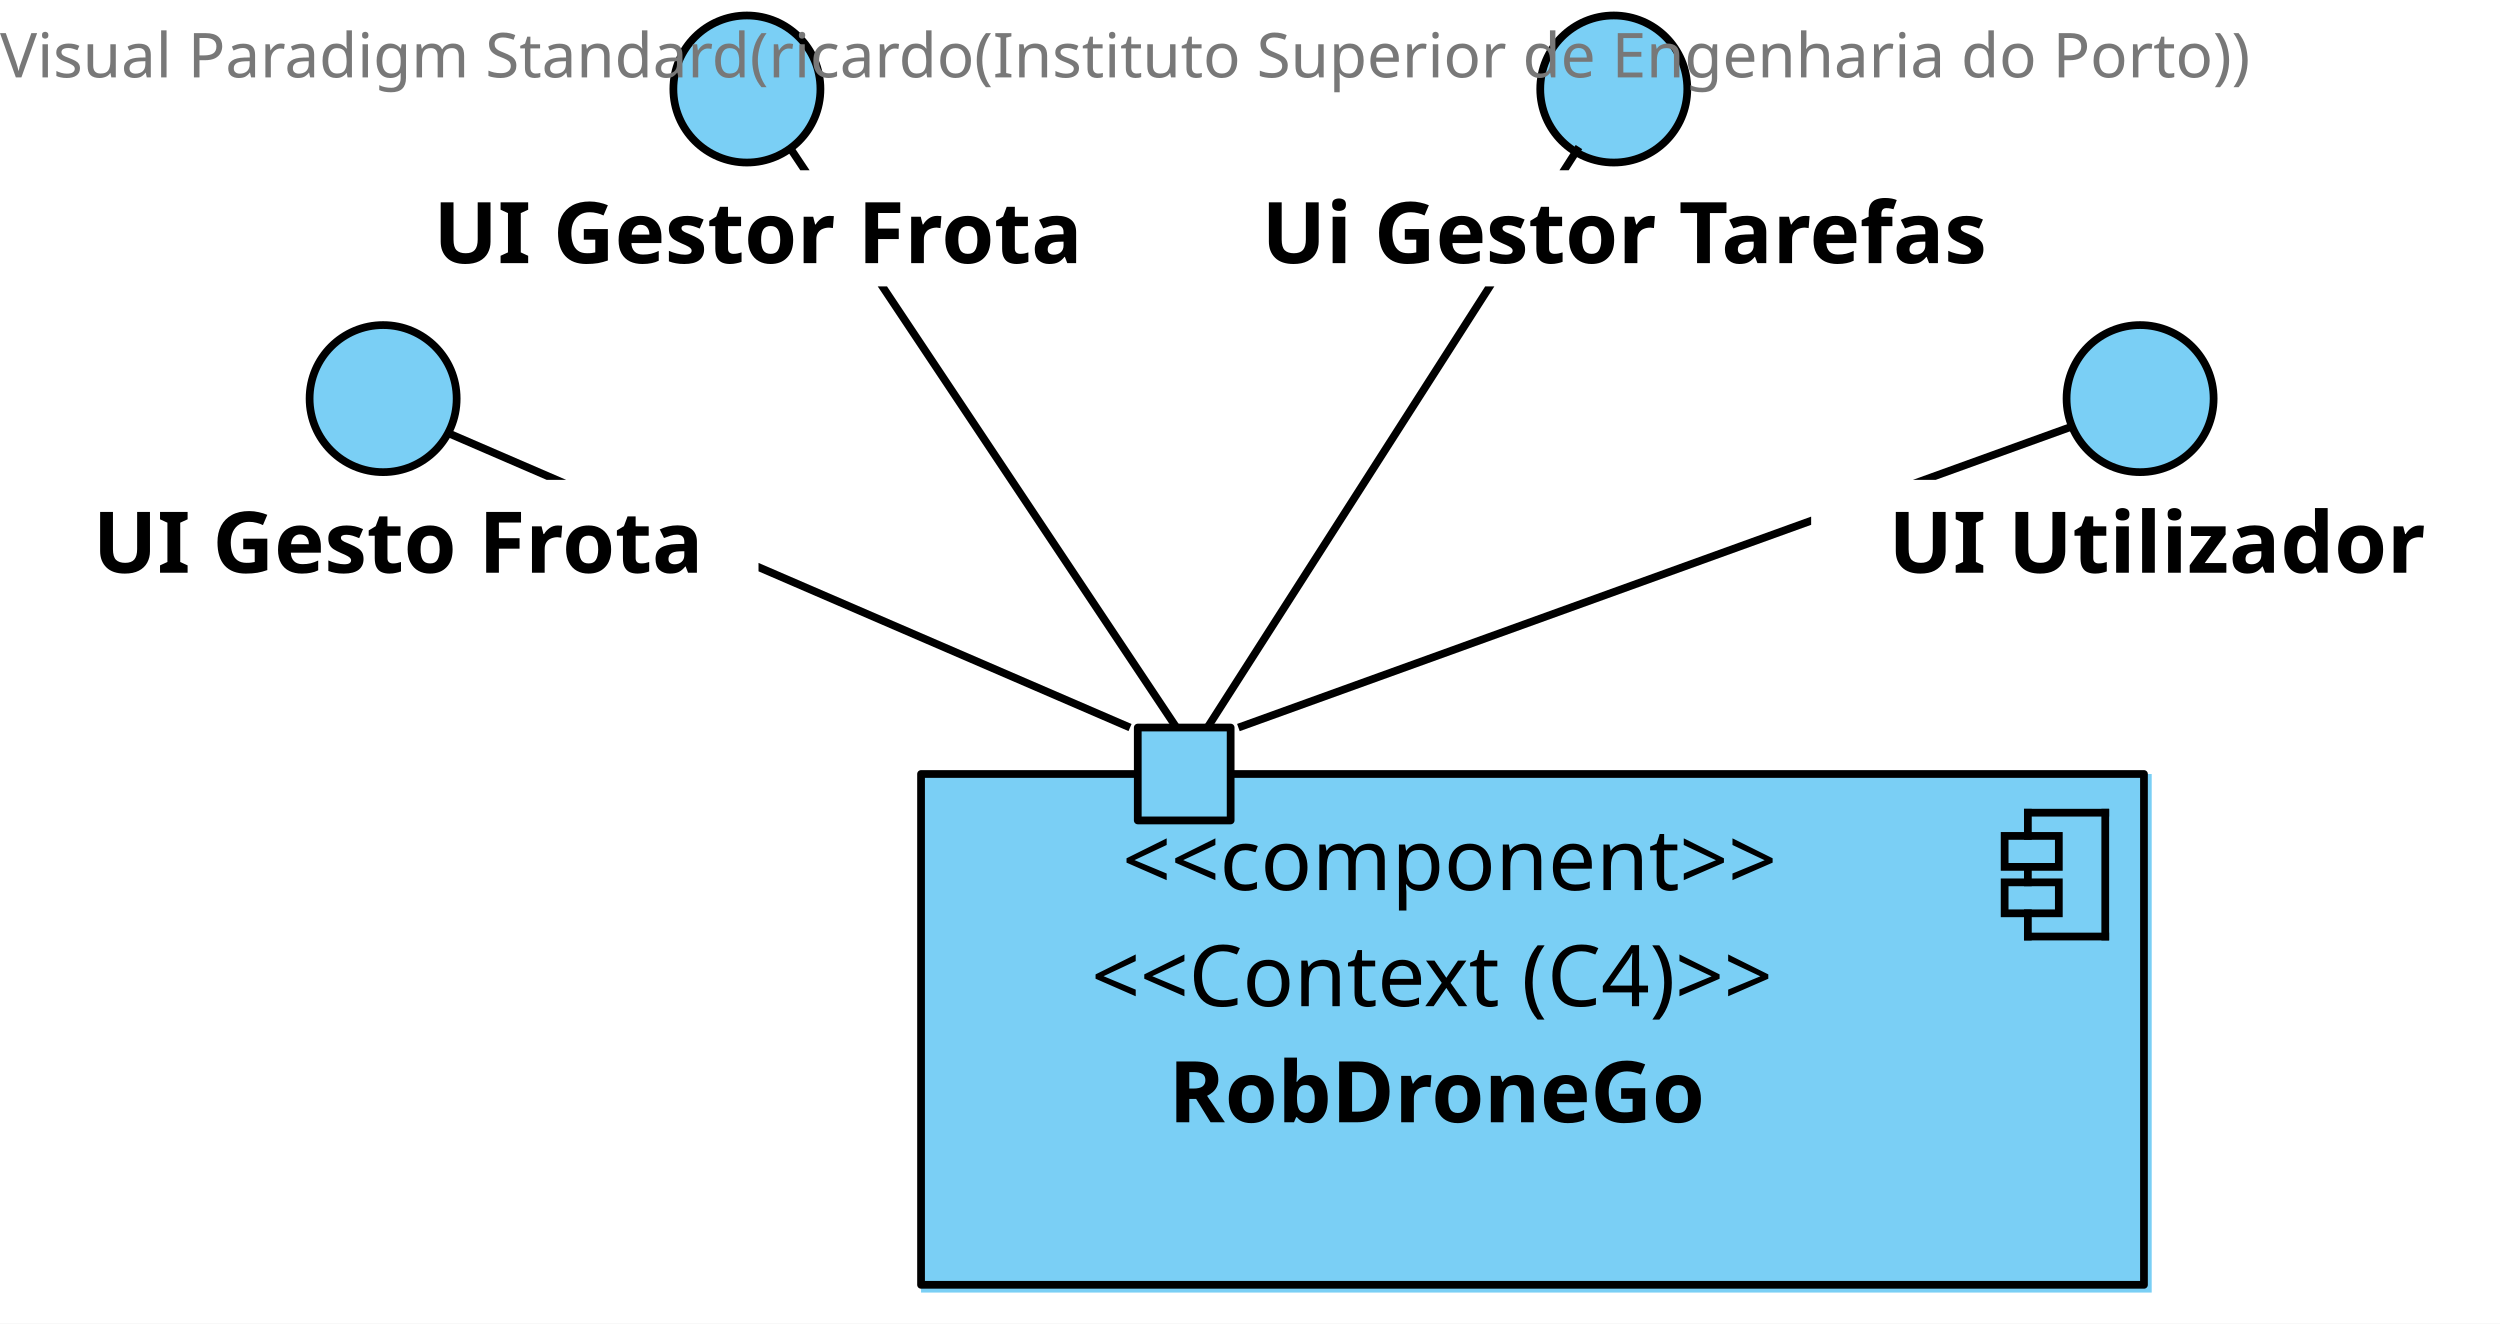
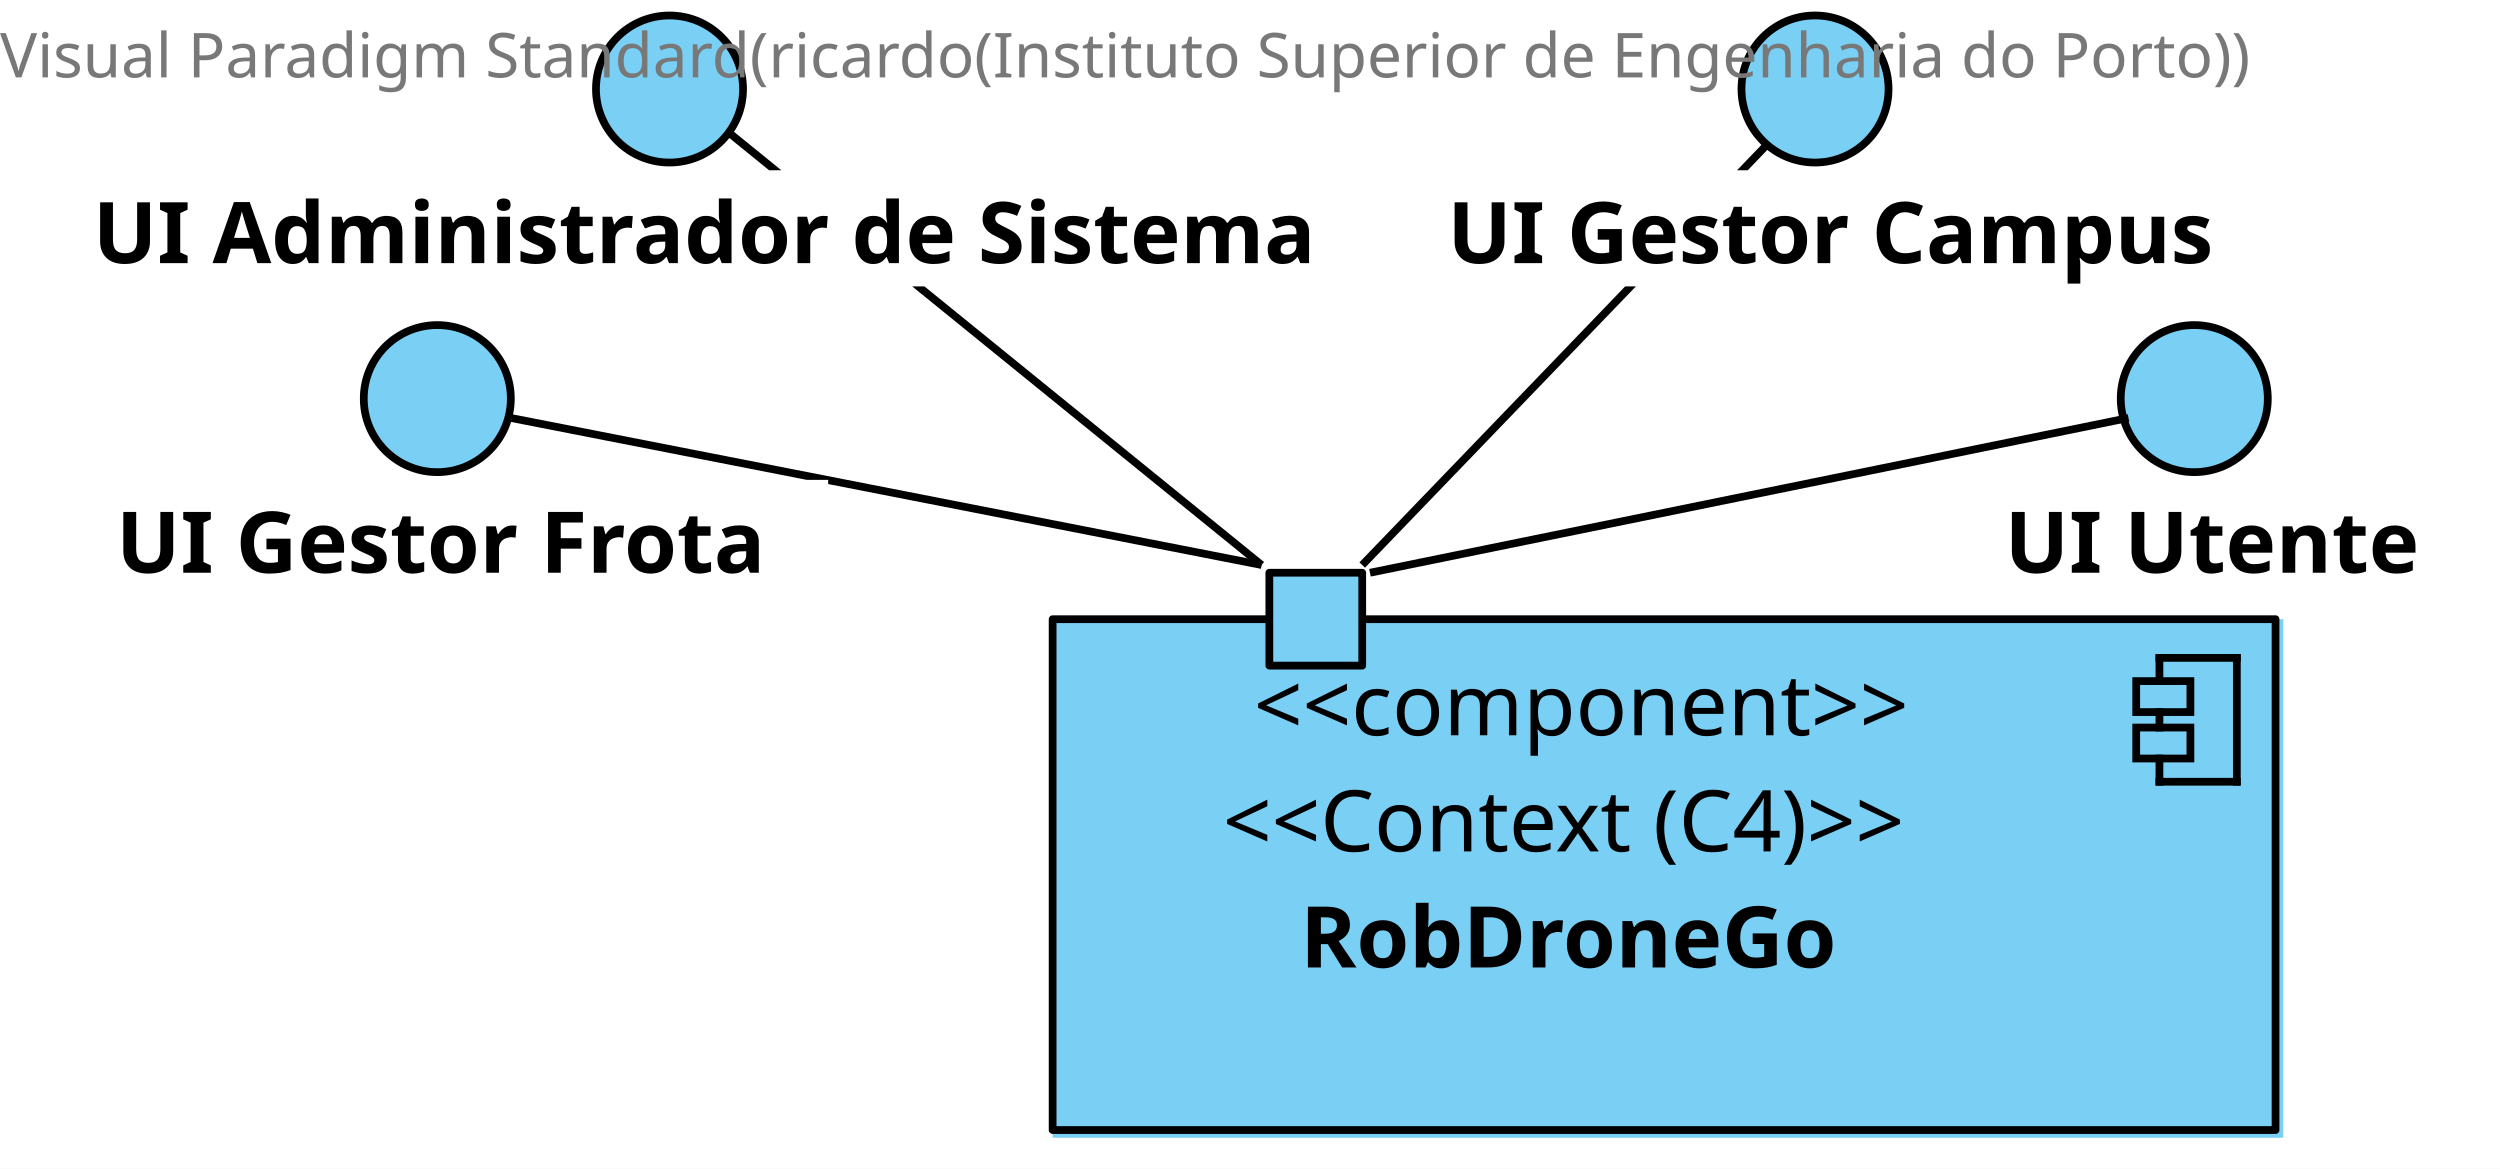
- <svg xmlns="http://www.w3.org/2000/svg" fill-opacity="0" color-rendering="auto" color-interpolation="auto" text-rendering="auto" stroke="rgb(0,0,0)" stroke-linecap="square" width="323" stroke-miterlimit="10" shape-rendering="auto" stroke-opacity="0" fill="rgb(0,0,0)" stroke-dasharray="none" font-weight="normal" stroke-width="1" height="171" font-family="'Dialog'" font-style="normal" stroke-linejoin="miter" font-size="12px" stroke-dashoffset="0" image-rendering="auto">
+ <svg xmlns="http://www.w3.org/2000/svg" fill-opacity="0" color-rendering="auto" color-interpolation="auto" text-rendering="auto" stroke="rgb(0,0,0)" stroke-linecap="square" width="323" stroke-miterlimit="10" shape-rendering="auto" stroke-opacity="0" fill="rgb(0,0,0)" stroke-dasharray="none" font-weight="normal" stroke-width="1" height="151" font-family="'Dialog'" font-style="normal" stroke-linejoin="miter" font-size="12px" stroke-dashoffset="0" image-rendering="auto">
  <defs id="genericDefs" />
  <g>
    <defs id="defs1">
      <clipPath clipPathUnits="userSpaceOnUse" id="clipPath1">
        <path d="M-7 -7 L170 -7 L170 78 L-7 78 L-7 -7 Z" />
      </clipPath>
      <clipPath clipPathUnits="userSpaceOnUse" id="clipPath2">
        <path d="M0 0 L0 67 L135 67 L135 0 Z" />
      </clipPath>
      <clipPath clipPathUnits="userSpaceOnUse" id="clipPath3">
        <path d="M0 0 L0 19 L159 19 L159 0 Z" />
      </clipPath>
      <clipPath clipPathUnits="userSpaceOnUse" id="clipPath4">
        <path d="M-7 -7 L23 -7 L23 23 L-7 23 L-7 -7 Z" />
      </clipPath>
      <clipPath clipPathUnits="userSpaceOnUse" id="clipPath5">
        <path d="M-7 -7 L31 -7 L31 31 L-7 31 L-7 -7 Z" />
      </clipPath>
      <clipPath clipPathUnits="userSpaceOnUse" id="clipPath6">
-         <path d="M-85 -15 L170 -15 L170 30 L-85 30 L-85 -15 Z" />
+         <path d="M-171 -15 L342 -15 L342 30 L-171 30 L-171 -15 Z" />
      </clipPath>
      <clipPath clipPathUnits="userSpaceOnUse" id="clipPath7">
-         <path d="M-112 -15 L224 -15 L224 30 L-112 30 L-112 -15 Z" />
+         <path d="M-102 -15 L204 -15 L204 30 L-102 30 L-102 -15 Z" />
      </clipPath>
      <clipPath clipPathUnits="userSpaceOnUse" id="clipPath8">
-         <path d="M-101 -15 L202 -15 L202 30 L-101 30 L-101 -15 Z" />
+         <path d="M-116 -15 L232 -15 L232 30 L-116 30 L-116 -15 Z" />
      </clipPath>
      <clipPath clipPathUnits="userSpaceOnUse" id="clipPath9">
-         <path d="M-96 -15 L192 -15 L192 30 L-96 30 L-96 -15 Z" />
+         <path d="M-70 -15 L140 -15 L140 30 L-70 30 L-70 -15 Z" />
      </clipPath>
      <clipPath clipPathUnits="userSpaceOnUse" id="clipPath10">
-         <path d="M0 0 L192 0 L192 142 L0 142 L0 0 Z" />
+         <path d="M0 0 L140 0 L140 126 L0 126 L0 0 Z" />
      </clipPath>
      <clipPath clipPathUnits="userSpaceOnUse" id="clipPath11">
-         <path d="M139 16 L139 31 L38 31 L38 16 ZM0 0 L0 56 L90 56 L90 71 L0 71 L0 142 L192 142 L192 31 L145 31 L145 16 L192 16 L192 0 Z" />
+         <path d="M0 0 L0 38 L113 38 L113 53 L0 53 L0 78 L47 78 L47 93 L0 93 L0 126 L140 126 L140 53 L117 53 L117 38 L140 38 L140 0 Z" />
      </clipPath>
      <clipPath clipPathUnits="userSpaceOnUse" id="clipPath12">
-         <path d="M0 0 L154 0 L154 179 L0 179 L0 0 Z" />
+         <path d="M0 0 L168 0 L168 90 L0 90 L0 0 Z" />
      </clipPath>
      <clipPath clipPathUnits="userSpaceOnUse" id="clipPath13">
-         <path d="M0 0 L0 53 L95 53 L95 68 L0 68 L0 93 L46 93 L46 108 L0 108 L0 179 L154 179 L154 68 L101 68 L101 53 L154 53 L154 0 Z" />
+         <path d="M0 0 L0 1 L141 1 L141 16 L0 16 L0 41 L75 41 L75 56 L0 56 L0 90 L168 90 L168 16 L145 16 L145 1 L168 1 L168 0 Z" />
      </clipPath>
      <clipPath clipPathUnits="userSpaceOnUse" id="clipPath14">
-         <path d="M0 0 L119 0 L119 145 L0 145 L0 0 Z" />
+         <path d="M0 0 L122 0 L122 124 L0 124 L0 0 Z" />
      </clipPath>
      <clipPath clipPathUnits="userSpaceOnUse" id="clipPath15">
-         <path d="M0 0 L0 36 L24 36 L24 51 L0 51 L0 145 L119 145 L119 91 L111 91 L111 76 L119 76 L119 51 L30 51 L30 36 L119 36 L119 0 Z" />
+         <path d="M0 0 L0 37 L30 37 L30 52 L0 52 L0 124 L122 124 L122 92 L106 92 L106 77 L122 77 L122 52 L34 52 L34 37 L122 37 L122 0 Z" />
      </clipPath>
      <clipPath clipPathUnits="userSpaceOnUse" id="clipPath16">
-         <path d="M0 0 L179 0 L179 109 L0 109 L0 0 Z" />
-       </clipPath>
-       <clipPath clipPathUnits="userSpaceOnUse" id="clipPath17">
-         <path d="M20 0 L20 15 L0 15 L0 109 L179 109 L179 55 L107 55 L107 40 L179 40 L179 0 L138 0 L138 15 L26 15 L26 0 Z" />
+         <path d="M149 1 L149 16 L33 16 L33 1 ZM0 0 L0 1 L29 1 L29 16 L0 16 L0 90 L168 90 L168 56 L105 56 L105 41 L168 41 L168 0 Z" />
      </clipPath>
    </defs>
    <g fill="white" text-rendering="geometricPrecision" fill-opacity="1" stroke-opacity="1" stroke="white">
-       <rect x="0" width="323" height="171" y="0" stroke="none" />
+       <rect x="0" width="323" height="151" y="0" stroke="none" />
    </g>
-     <g font-size="11px" transform="translate(119,100)" fill-opacity="1" fill="rgb(122,207,245)" text-rendering="geometricPrecision" image-rendering="optimizeQuality" font-family="sans-serif" stroke="rgb(122,207,245)" font-weight="bold" stroke-opacity="1">
+     <g font-size="11px" transform="translate(136,80)" fill-opacity="1" fill="rgb(122,207,245)" text-rendering="geometricPrecision" image-rendering="optimizeQuality" font-family="sans-serif" stroke="rgb(122,207,245)" font-weight="bold" stroke-opacity="1">
      <rect x="0" width="159" height="67" y="0" clip-path="url(#clipPath1)" stroke="none" />
    </g>
-     <g fill-opacity="1" text-rendering="geometricPrecision" stroke="black" stroke-linecap="butt" transform="translate(119,100)" stroke-miterlimit="0" stroke-opacity="1" fill="black" font-weight="bold" font-family="sans-serif" stroke-linejoin="round" font-size="11px" image-rendering="optimizeQuality">
+     <g fill-opacity="1" text-rendering="geometricPrecision" stroke="black" stroke-linecap="butt" transform="translate(136,80)" stroke-miterlimit="0" stroke-opacity="1" fill="black" font-weight="bold" font-family="sans-serif" stroke-linejoin="round" font-size="11px" image-rendering="optimizeQuality">
      <rect fill="none" x="0" width="158" height="66" y="0" clip-path="url(#clipPath1)" />
      <line stroke-linecap="square" clip-path="url(#clipPath1)" fill="none" x1="143" x2="153" y1="5" y2="5" stroke-linejoin="miter" stroke-miterlimit="10" />
      <line stroke-linecap="square" clip-path="url(#clipPath1)" fill="none" x1="153" x2="153" y1="5" y2="21" stroke-linejoin="miter" stroke-miterlimit="10" />
      <line stroke-linecap="square" clip-path="url(#clipPath1)" fill="none" x1="143" x2="153" y1="21" y2="21" stroke-linejoin="miter" stroke-miterlimit="10" />
      <line stroke-linecap="square" clip-path="url(#clipPath1)" fill="none" x1="143" x2="143" y1="5" y2="8" stroke-linejoin="miter" stroke-miterlimit="10" />
      <rect stroke-linecap="square" x="140" y="8" clip-path="url(#clipPath1)" fill="none" width="7" stroke-linejoin="miter" height="4" stroke-miterlimit="10" />
      <line stroke-linecap="square" clip-path="url(#clipPath1)" fill="none" x1="143" x2="143" y1="12" y2="14" stroke-linejoin="miter" stroke-miterlimit="10" />
      <rect stroke-linecap="square" x="140" y="14" clip-path="url(#clipPath1)" fill="none" width="7" stroke-linejoin="miter" height="4" stroke-miterlimit="10" />
      <line stroke-linecap="square" clip-path="url(#clipPath1)" fill="none" x1="143" x2="143" y1="18" y2="21" stroke-linejoin="miter" stroke-miterlimit="10" />
    </g>
-     <g font-size="11px" transform="translate(119,100)" fill-opacity="1" fill="black" text-rendering="geometricPrecision" image-rendering="optimizeQuality" font-family="sans-serif" stroke="black" stroke-opacity="1">
+     <g font-size="11px" transform="translate(136,80)" fill-opacity="1" fill="black" text-rendering="geometricPrecision" image-rendering="optimizeQuality" font-family="sans-serif" stroke="black" stroke-opacity="1">
      <text x="26" xml:space="preserve" y="15" clip-path="url(#clipPath2)" stroke="none">&lt;&lt;component&gt;&gt;</text>
      <text x="22" xml:space="preserve" y="30" clip-path="url(#clipPath2)" stroke="none">&lt;&lt;Context (C4)&gt;&gt;</text>
      <text x="32" xml:space="preserve" y="45" clip-path="url(#clipPath2)" font-weight="bold" stroke="none">RobDroneGo</text>
    </g>
-     <g font-size="11px" transform="translate(147,94)" fill-opacity="1" fill="rgb(122,207,245)" text-rendering="geometricPrecision" image-rendering="optimizeQuality" font-family="sans-serif" stroke="rgb(122,207,245)" stroke-opacity="1">
+     <g font-size="11px" transform="translate(164,74)" fill-opacity="1" fill="rgb(122,207,245)" text-rendering="geometricPrecision" image-rendering="optimizeQuality" font-family="sans-serif" stroke="rgb(122,207,245)" stroke-opacity="1">
      <rect x="0" width="12" height="12" y="0" clip-path="url(#clipPath4)" stroke="none" />
    </g>
-     <g stroke-linecap="butt" font-size="11px" transform="translate(147,94)" fill-opacity="1" fill="black" text-rendering="geometricPrecision" image-rendering="optimizeQuality" font-family="sans-serif" stroke-linejoin="round" stroke="black" stroke-opacity="1" stroke-miterlimit="0">
+     <g stroke-linecap="butt" font-size="11px" transform="translate(164,74)" fill-opacity="1" fill="black" text-rendering="geometricPrecision" image-rendering="optimizeQuality" font-family="sans-serif" stroke-linejoin="round" stroke="black" stroke-opacity="1" stroke-miterlimit="0">
      <rect fill="none" x="0" width="12" height="12" y="0" clip-path="url(#clipPath4)" />
    </g>
-     <g font-size="11px" transform="translate(40,42)" fill-opacity="1" fill="rgb(122,207,245)" text-rendering="geometricPrecision" image-rendering="optimizeQuality" font-family="sans-serif" stroke="rgb(122,207,245)" font-weight="bold" stroke-opacity="1">
+     <g font-size="11px" transform="translate(77,2)" fill-opacity="1" fill="rgb(122,207,245)" text-rendering="geometricPrecision" image-rendering="optimizeQuality" font-family="sans-serif" stroke="rgb(122,207,245)" font-weight="bold" stroke-opacity="1">
      <circle r="9.5" clip-path="url(#clipPath5)" cx="9.5" cy="9.5" stroke="none" />
    </g>
-     <g fill-opacity="1" text-rendering="geometricPrecision" stroke="black" stroke-linecap="butt" transform="translate(40,42)" stroke-miterlimit="0" stroke-opacity="1" fill="black" font-weight="bold" font-family="sans-serif" stroke-linejoin="round" font-size="11px" image-rendering="optimizeQuality">
+     <g fill-opacity="1" text-rendering="geometricPrecision" stroke="black" stroke-linecap="butt" transform="translate(77,2)" stroke-miterlimit="0" stroke-opacity="1" fill="black" font-weight="bold" font-family="sans-serif" stroke-linejoin="round" font-size="11px" image-rendering="optimizeQuality">
      <circle fill="none" r="9.5" clip-path="url(#clipPath5)" cx="9.5" cy="9.5" />
    </g>
-     <g font-size="11px" transform="translate(87,2)" fill-opacity="1" fill="rgb(122,207,245)" text-rendering="geometricPrecision" image-rendering="optimizeQuality" font-family="sans-serif" stroke="rgb(122,207,245)" font-weight="bold" stroke-opacity="1">
+     <g font-size="11px" transform="translate(47,42)" fill-opacity="1" fill="rgb(122,207,245)" text-rendering="geometricPrecision" image-rendering="optimizeQuality" font-family="sans-serif" stroke="rgb(122,207,245)" font-weight="bold" stroke-opacity="1">
      <circle r="9.5" clip-path="url(#clipPath5)" cx="9.5" cy="9.5" stroke="none" />
    </g>
-     <g fill-opacity="1" text-rendering="geometricPrecision" stroke="black" stroke-linecap="butt" transform="translate(87,2)" stroke-miterlimit="0" stroke-opacity="1" fill="black" font-weight="bold" font-family="sans-serif" stroke-linejoin="round" font-size="11px" image-rendering="optimizeQuality">
+     <g fill-opacity="1" text-rendering="geometricPrecision" stroke="black" stroke-linecap="butt" transform="translate(47,42)" stroke-miterlimit="0" stroke-opacity="1" fill="black" font-weight="bold" font-family="sans-serif" stroke-linejoin="round" font-size="11px" image-rendering="optimizeQuality">
      <circle fill="none" r="9.5" clip-path="url(#clipPath5)" cx="9.5" cy="9.5" />
    </g>
-     <g font-size="11px" transform="translate(199,2)" fill-opacity="1" fill="rgb(122,207,245)" text-rendering="geometricPrecision" image-rendering="optimizeQuality" font-family="sans-serif" stroke="rgb(122,207,245)" font-weight="bold" stroke-opacity="1">
+     <g font-size="11px" transform="translate(225,2)" fill-opacity="1" fill="rgb(122,207,245)" text-rendering="geometricPrecision" image-rendering="optimizeQuality" font-family="sans-serif" stroke="rgb(122,207,245)" font-weight="bold" stroke-opacity="1">
      <circle r="9.5" clip-path="url(#clipPath5)" cx="9.5" cy="9.5" stroke="none" />
    </g>
-     <g fill-opacity="1" text-rendering="geometricPrecision" stroke="black" stroke-linecap="butt" transform="translate(199,2)" stroke-miterlimit="0" stroke-opacity="1" fill="black" font-weight="bold" font-family="sans-serif" stroke-linejoin="round" font-size="11px" image-rendering="optimizeQuality">
+     <g fill-opacity="1" text-rendering="geometricPrecision" stroke="black" stroke-linecap="butt" transform="translate(225,2)" stroke-miterlimit="0" stroke-opacity="1" fill="black" font-weight="bold" font-family="sans-serif" stroke-linejoin="round" font-size="11px" image-rendering="optimizeQuality">
      <circle fill="none" r="9.5" clip-path="url(#clipPath5)" cx="9.5" cy="9.5" />
    </g>
-     <g font-size="11px" transform="translate(267,42)" fill-opacity="1" fill="rgb(122,207,245)" text-rendering="geometricPrecision" image-rendering="optimizeQuality" font-family="sans-serif" stroke="rgb(122,207,245)" font-weight="bold" stroke-opacity="1">
+     <g font-size="11px" transform="translate(274,42)" fill-opacity="1" fill="rgb(122,207,245)" text-rendering="geometricPrecision" image-rendering="optimizeQuality" font-family="sans-serif" stroke="rgb(122,207,245)" font-weight="bold" stroke-opacity="1">
      <circle r="9.5" clip-path="url(#clipPath5)" cx="9.5" cy="9.5" stroke="none" />
    </g>
-     <g fill-opacity="1" text-rendering="geometricPrecision" stroke="black" stroke-linecap="butt" transform="translate(267,42)" stroke-miterlimit="0" stroke-opacity="1" fill="black" font-weight="bold" font-family="sans-serif" stroke-linejoin="round" font-size="11px" image-rendering="optimizeQuality">
+     <g fill-opacity="1" text-rendering="geometricPrecision" stroke="black" stroke-linecap="butt" transform="translate(274,42)" stroke-miterlimit="0" stroke-opacity="1" fill="black" font-weight="bold" font-family="sans-serif" stroke-linejoin="round" font-size="11px" image-rendering="optimizeQuality">
      <circle fill="none" r="9.5" clip-path="url(#clipPath5)" cx="9.5" cy="9.5" />
    </g>
-     <g font-size="11px" transform="translate(234,62)" fill-opacity="1" fill="black" text-rendering="geometricPrecision" image-rendering="optimizeQuality" font-family="sans-serif" stroke="black" font-weight="bold" stroke-opacity="1">
-       <text x="10" xml:space="preserve" y="12" clip-path="url(#clipPath6)" stroke="none">UI Utilizador</text>
+     <g font-size="11px" transform="translate(2,22)" fill-opacity="1" fill="black" text-rendering="geometricPrecision" image-rendering="optimizeQuality" font-family="sans-serif" stroke="black" font-weight="bold" stroke-opacity="1">
+       <text x="10" xml:space="preserve" y="12" clip-path="url(#clipPath6)" stroke="none">UI Administrador de Sistema</text>
    </g>
-     <g font-size="11px" transform="translate(153,22)" fill-opacity="1" fill="black" text-rendering="geometricPrecision" image-rendering="optimizeQuality" font-family="sans-serif" stroke="black" font-weight="bold" stroke-opacity="1">
-       <text x="10" xml:space="preserve" y="12" clip-path="url(#clipPath7)" stroke="none">Ui Gestor Tarefas</text>
+     <g font-size="11px" transform="translate(5,62)" fill-opacity="1" fill="black" text-rendering="geometricPrecision" image-rendering="optimizeQuality" font-family="sans-serif" stroke="black" font-weight="bold" stroke-opacity="1">
+       <text x="10" xml:space="preserve" y="12" clip-path="url(#clipPath7)" stroke="none">UI Gestor Frota</text>
    </g>
-     <g font-size="11px" transform="translate(46,22)" fill-opacity="1" fill="black" text-rendering="geometricPrecision" image-rendering="optimizeQuality" font-family="sans-serif" stroke="black" font-weight="bold" stroke-opacity="1">
-       <text x="10" xml:space="preserve" y="12" clip-path="url(#clipPath8)" stroke="none">UI Gestor Frota</text>
+     <g font-size="11px" transform="translate(177,22)" fill-opacity="1" fill="black" text-rendering="geometricPrecision" image-rendering="optimizeQuality" font-family="sans-serif" stroke="black" font-weight="bold" stroke-opacity="1">
+       <text x="10" xml:space="preserve" y="12" clip-path="url(#clipPath8)" stroke="none">UI Gestor Campus</text>
    </g>
-     <g font-size="11px" transform="translate(2,62)" fill-opacity="1" fill="black" text-rendering="geometricPrecision" image-rendering="optimizeQuality" font-family="sans-serif" stroke="black" font-weight="bold" stroke-opacity="1">
-       <text x="10" xml:space="preserve" y="12" clip-path="url(#clipPath9)" stroke="none">UI Gesto Frota</text>
+     <g font-size="11px" transform="translate(249,62)" fill-opacity="1" fill="black" text-rendering="geometricPrecision" image-rendering="optimizeQuality" font-family="sans-serif" stroke="black" font-weight="bold" stroke-opacity="1">
+       <text x="10" xml:space="preserve" y="12" clip-path="url(#clipPath9)" stroke="none">UI Utente</text>
    </g>
-     <g stroke-linecap="butt" font-size="11px" transform="translate(8,6)" fill-opacity="1" fill="black" text-rendering="geometricPrecision" image-rendering="optimizeQuality" font-family="sans-serif" stroke-linejoin="round" stroke="black" stroke-opacity="1">
-       <line y2="88" fill="none" x1="50" clip-path="url(#clipPath11)" x2="138" y1="50" />
+     <g stroke-linecap="butt" font-size="11px" transform="translate(60,-16)" fill-opacity="1" fill="black" text-rendering="geometricPrecision" image-rendering="optimizeQuality" font-family="sans-serif" stroke-linejoin="round" stroke="black" stroke-opacity="1">
+       <line y2="89" fill="none" x1="34" clip-path="url(#clipPath11)" x2="103" y1="33" />
    </g>
-     <g stroke-linecap="butt" font-size="11px" transform="translate(52,-31)" fill-opacity="1" fill="black" text-rendering="geometricPrecision" image-rendering="optimizeQuality" font-family="sans-serif" stroke-linejoin="round" stroke="black" stroke-opacity="1">
-       <line y2="125" fill="none" x1="50" clip-path="url(#clipPath13)" x2="100" y1="50" />
+     <g stroke-linecap="butt" font-size="11px" transform="translate(32,21)" fill-opacity="1" fill="black" text-rendering="geometricPrecision" image-rendering="optimizeQuality" font-family="sans-serif" stroke-linejoin="round" stroke="black" stroke-opacity="1">
+       <line y2="52" fill="none" x1="34" clip-path="url(#clipPath13)" x2="131" y1="33" />
    </g>
-     <g stroke-linecap="butt" font-size="11px" transform="translate(123,-14)" fill-opacity="1" fill="black" text-rendering="geometricPrecision" image-rendering="optimizeQuality" font-family="sans-serif" stroke-linejoin="round" stroke="black" stroke-opacity="1">
-       <line y2="108" fill="none" x1="81" clip-path="url(#clipPath15)" x2="33" y1="33" />
+     <g stroke-linecap="butt" font-size="11px" transform="translate(143,-15)" fill-opacity="1" fill="black" text-rendering="geometricPrecision" image-rendering="optimizeQuality" font-family="sans-serif" stroke-linejoin="round" stroke="black" stroke-opacity="1">
+       <line y2="88" fill="none" x1="85" clip-path="url(#clipPath15)" x2="33" y1="34" />
    </g>
-     <g stroke-linecap="butt" font-size="11px" transform="translate(127,22)" fill-opacity="1" fill="black" text-rendering="geometricPrecision" image-rendering="optimizeQuality" font-family="sans-serif" stroke-linejoin="round" stroke="black" stroke-opacity="1">
-       <line y2="72" fill="none" x1="141" clip-path="url(#clipPath17)" x2="33" y1="33" />
+     <g stroke-linecap="butt" font-size="11px" transform="translate(144,21)" fill-opacity="1" fill="black" text-rendering="geometricPrecision" image-rendering="optimizeQuality" font-family="sans-serif" stroke-linejoin="round" stroke="black" stroke-opacity="1">
+       <line y2="53" fill="none" x1="131" clip-path="url(#clipPath16)" x2="33" y1="33" />
    </g>
    <g font-size="8px" fill-opacity="1" fill="rgb(120,120,120)" text-rendering="geometricPrecision" image-rendering="optimizeQuality" stroke="rgb(120,120,120)" stroke-opacity="1">
      <text x="0" xml:space="preserve" y="10" stroke="none">Visual Paradigm Standard(ricardo(Instituto Superior de Engenharia do Porto))</text>
    </g>
  </g>
</svg>
